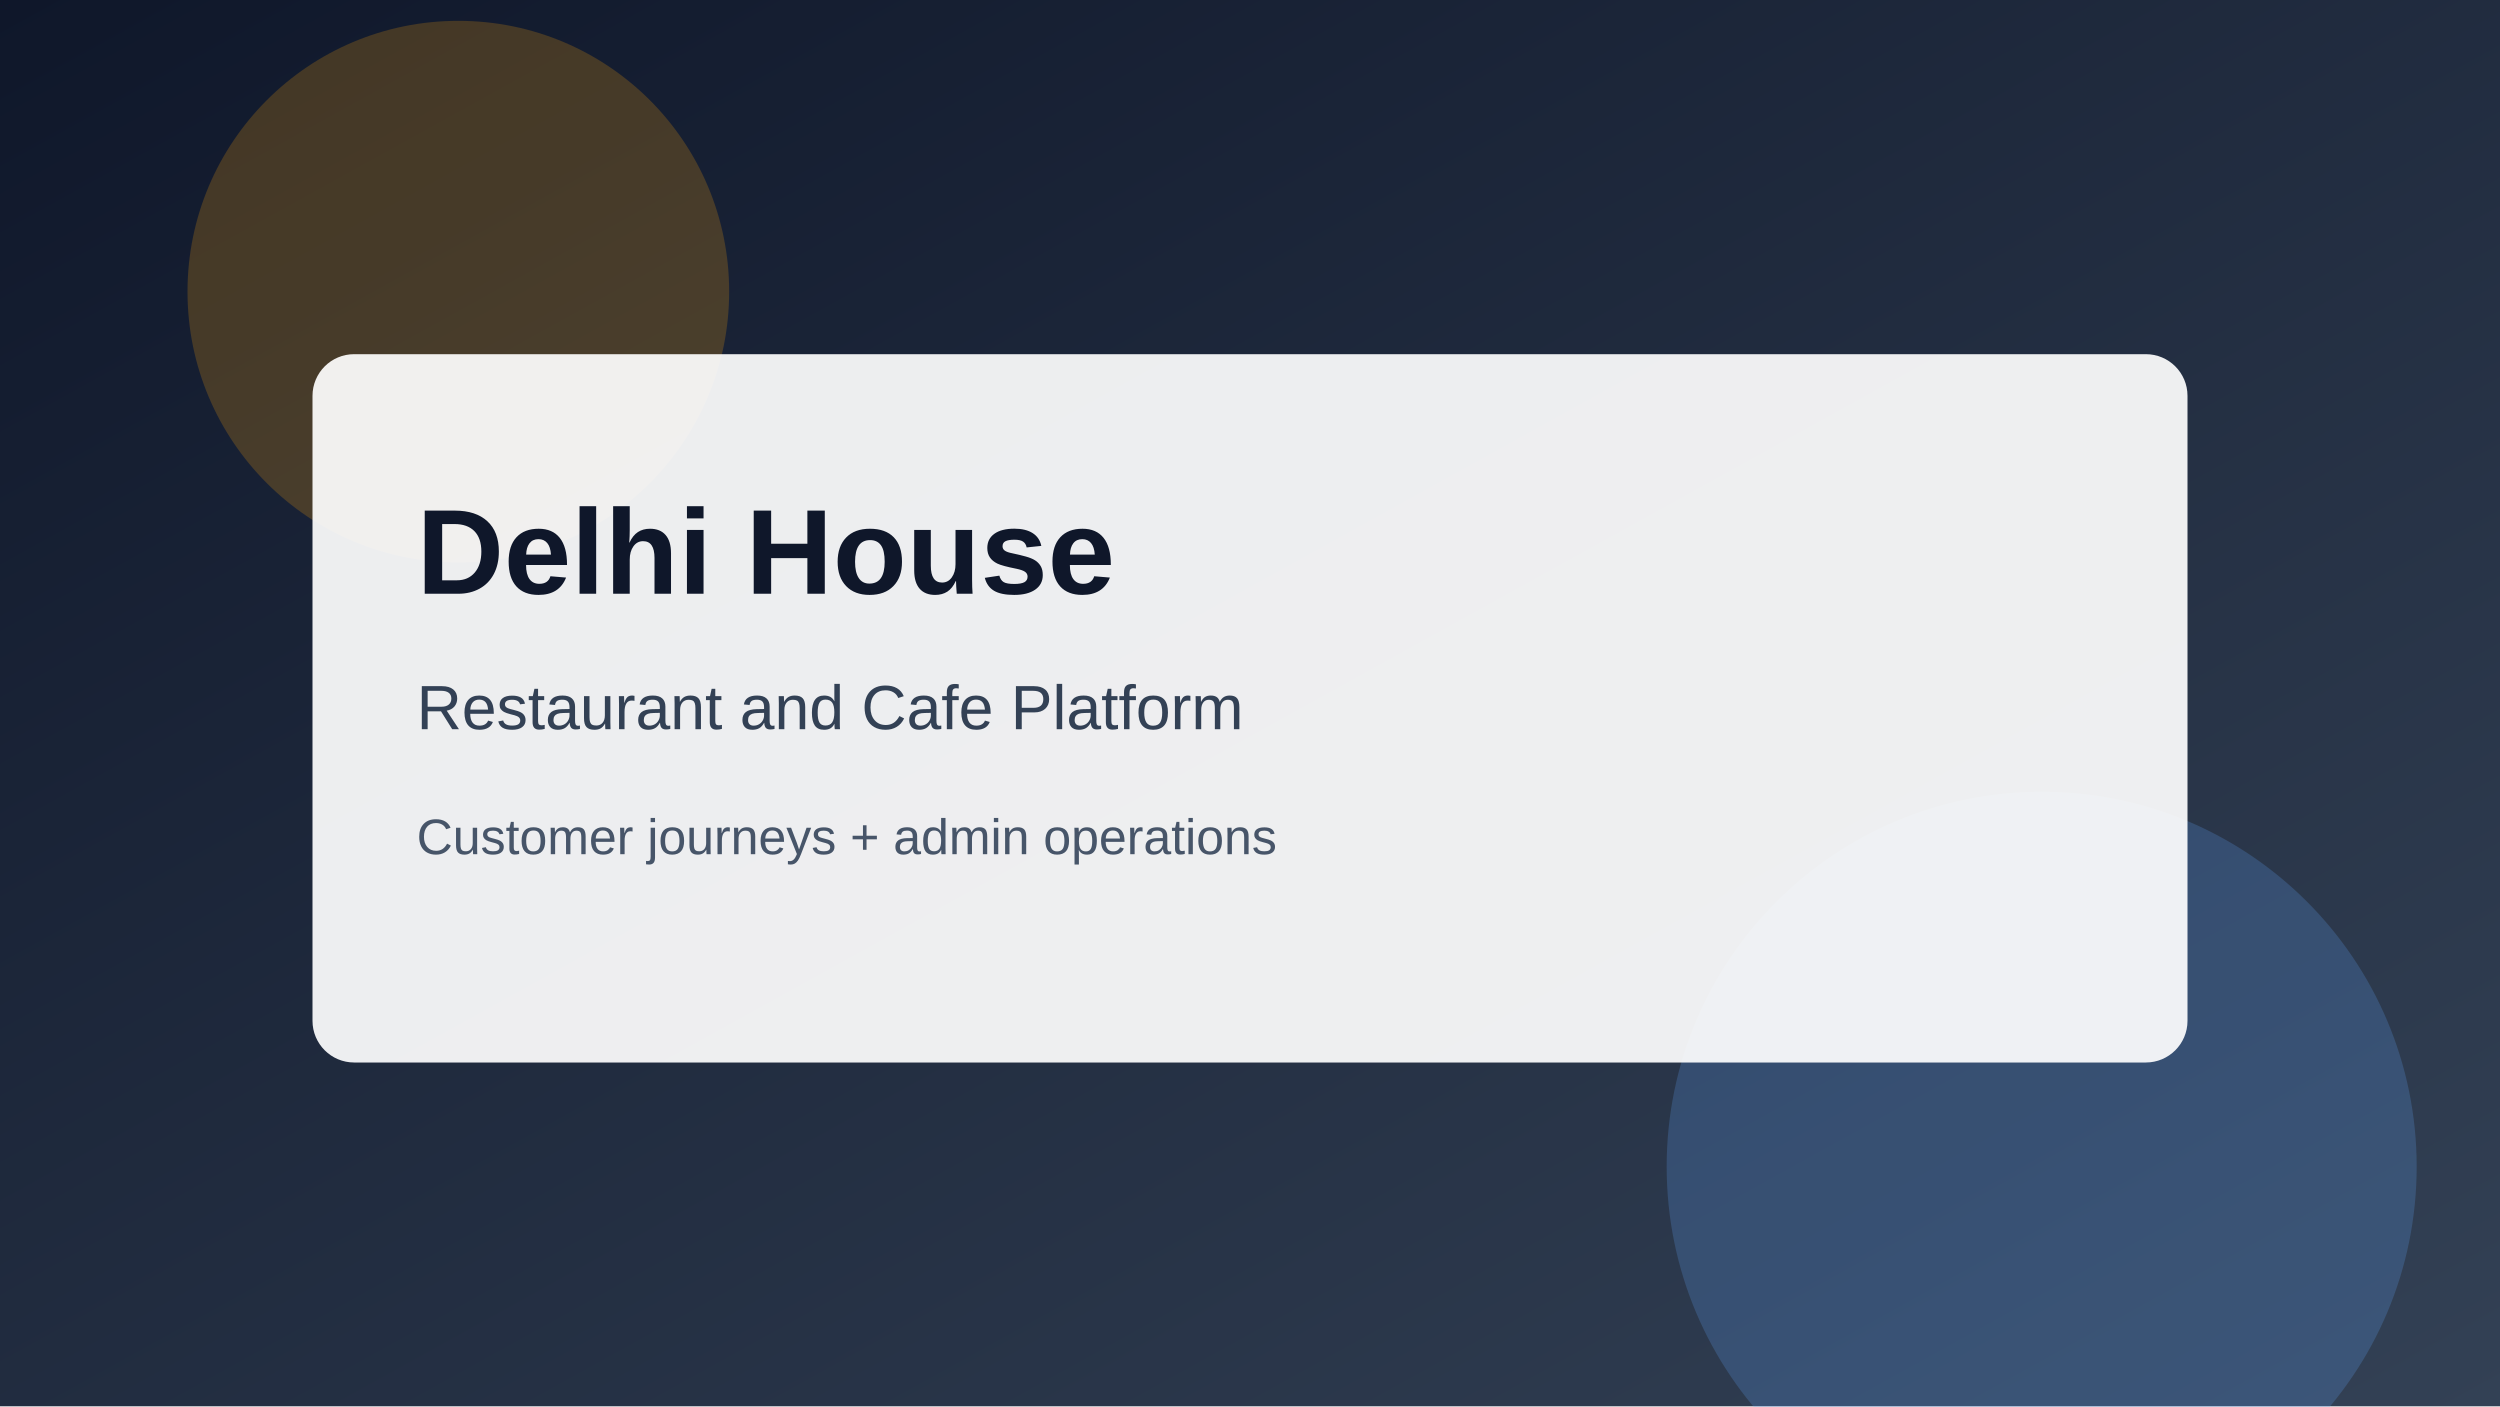
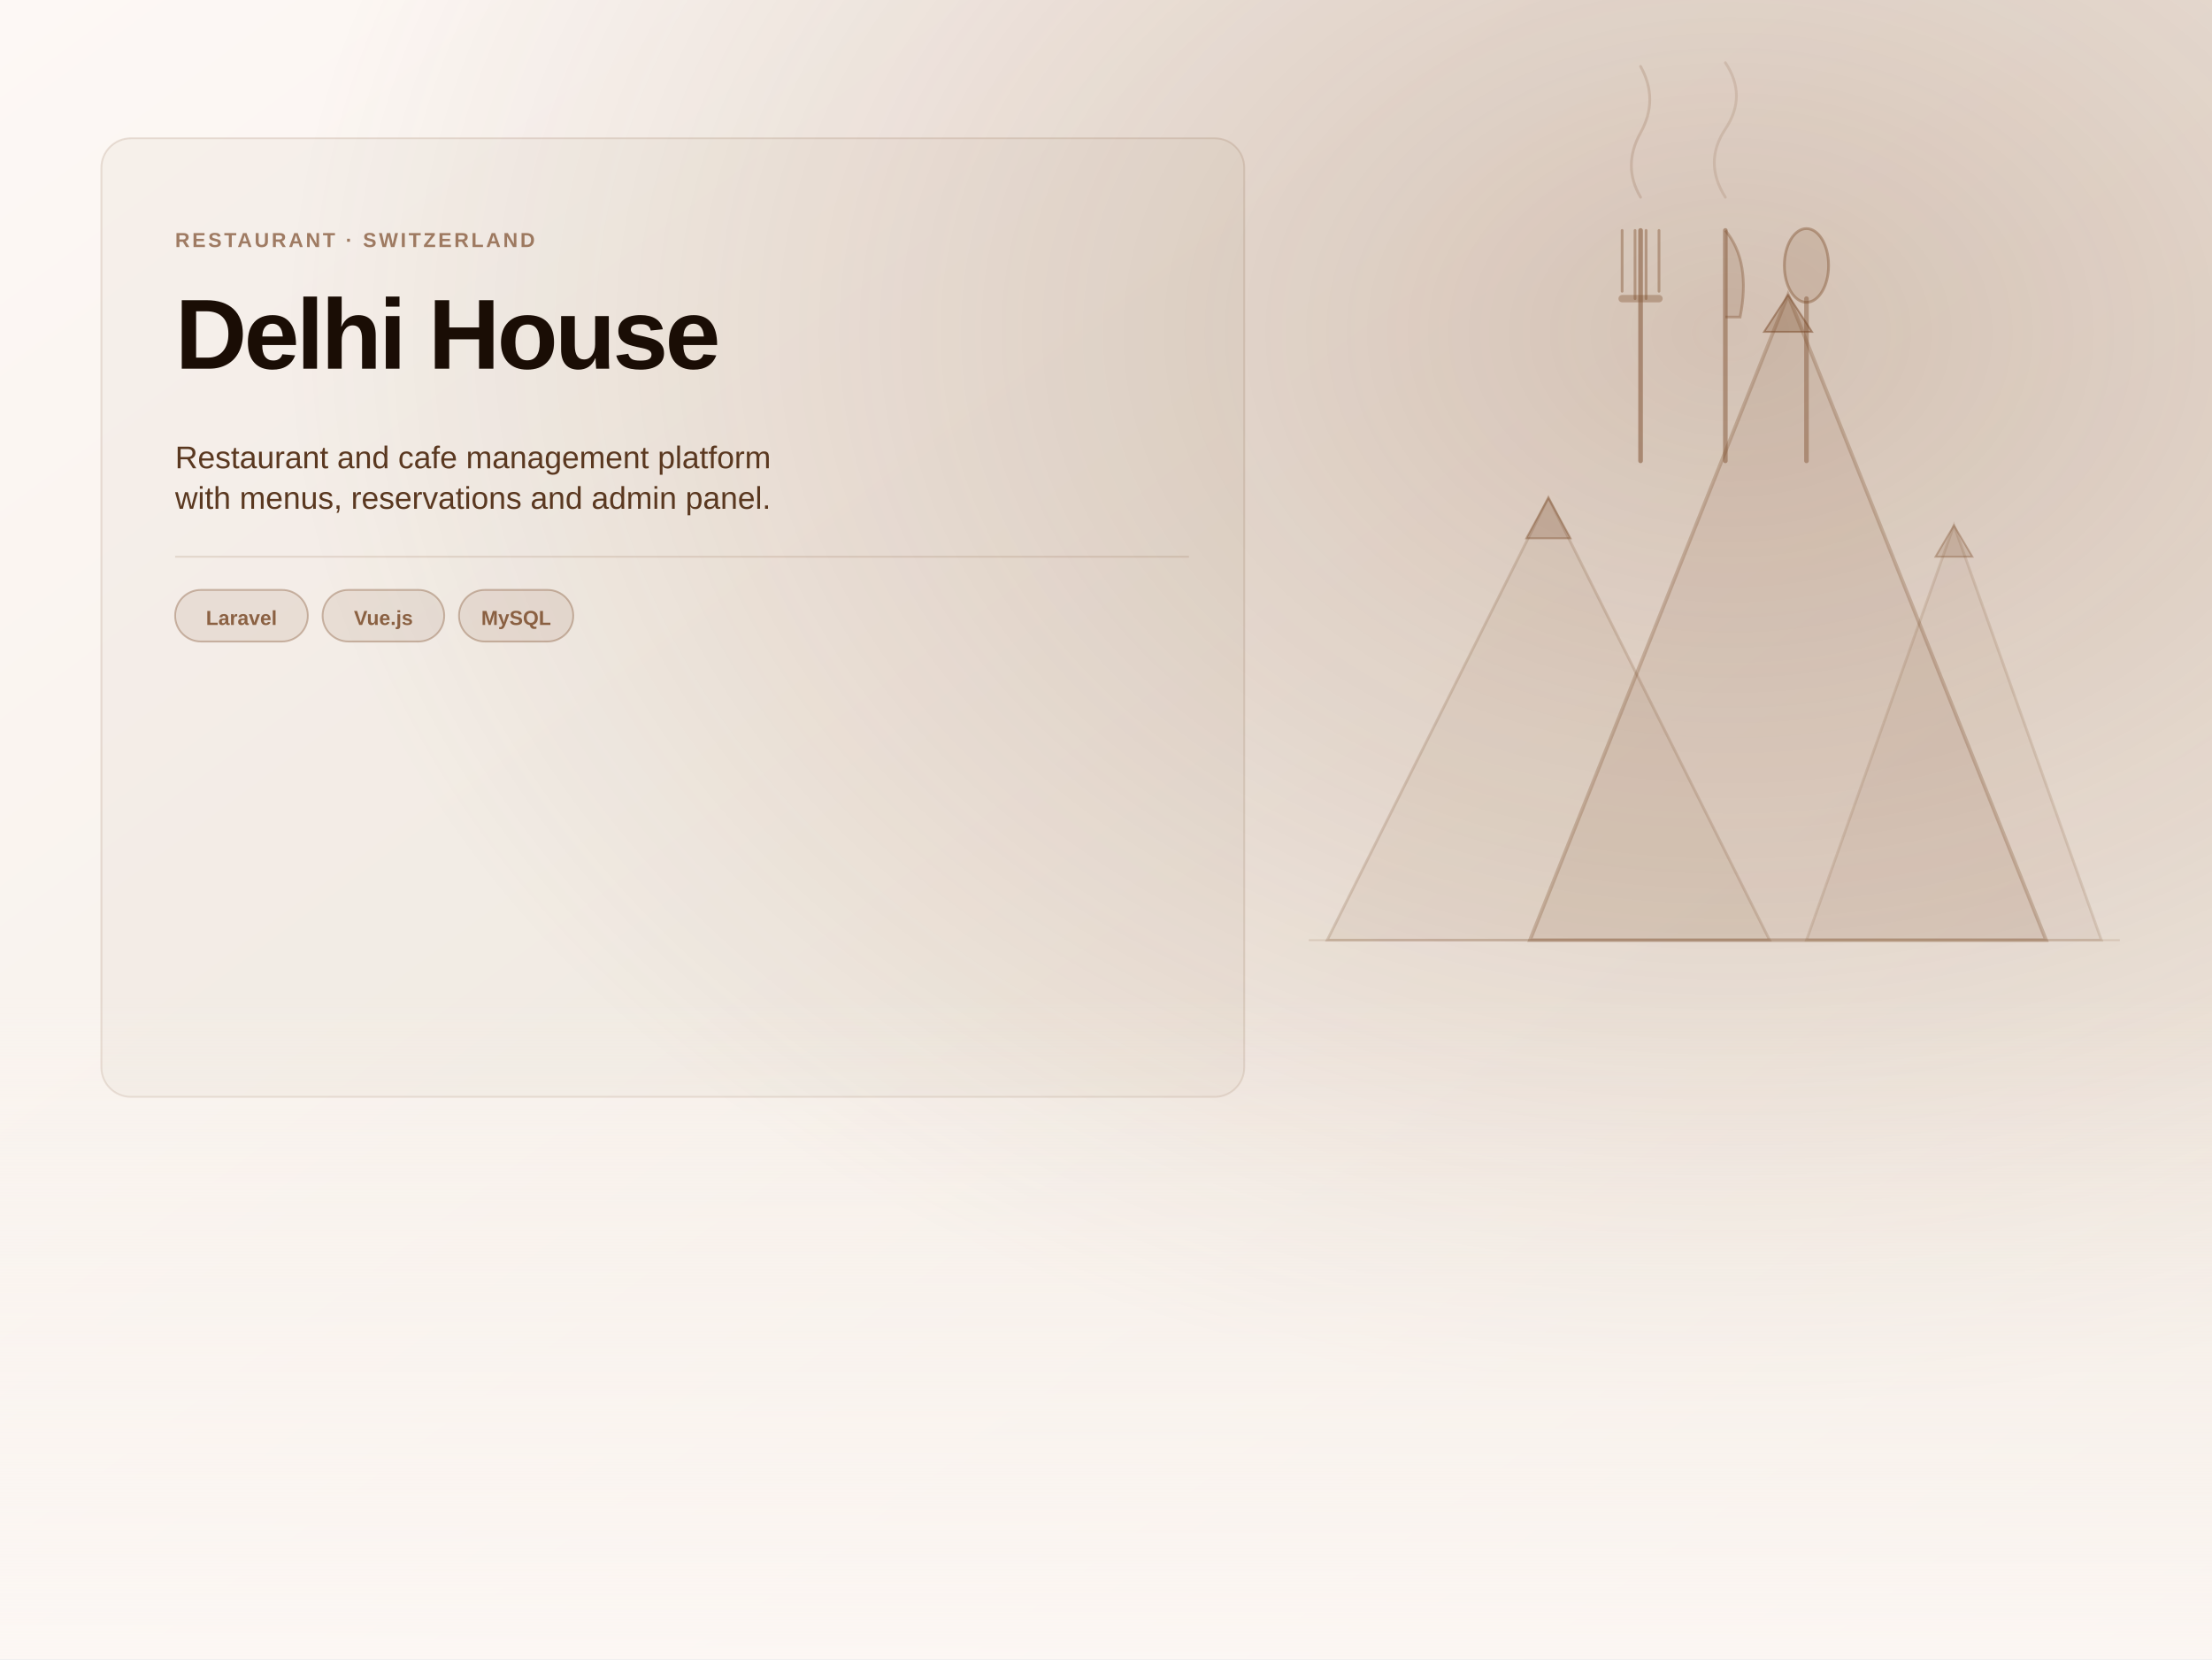
- <svg xmlns="http://www.w3.org/2000/svg" width="1200" height="675" viewBox="0 0 1200 675" role="img" aria-labelledby="t d">
+ <svg xmlns="http://www.w3.org/2000/svg" viewBox="0 0 1200 900" role="img">
  <defs>
-     <linearGradient id="g" x1="0" y1="0" x2="1" y2="1">
-       <stop offset="0%" stop-color="#0f172a" />
-       <stop offset="100%" stop-color="#334155" />
+     <linearGradient id="bg" x1="0" y1="0" x2="1" y2="1">
+       <stop offset="0%" stop-color="#fdf8f5" />
+       <stop offset="100%" stop-color="#f0e8df" />
+     </linearGradient>
+     <radialGradient id="gl" cx="78%" cy="20%" r="65%">
+       <stop offset="0%" stop-color="#7b4b2a" stop-opacity="0.28" />
+       <stop offset="100%" stop-color="#7b4b2a" stop-opacity="0" />
+     </radialGradient>
+     <linearGradient id="fd" x1="0" y1="0" x2="0" y2="1">
+       <stop offset="0%" stop-color="#fdf8f5" stop-opacity="0" />
+       <stop offset="100%" stop-color="#fdf8f5" stop-opacity="0.88" />
    </linearGradient>
  </defs>
-   <rect width="1200" height="675" fill="url(#g)" />
-   <circle cx="220" cy="140" r="130" fill="#f59e0b" opacity="0.22" />
-   <circle cx="980" cy="560" r="180" fill="#60a5fa" opacity="0.22" />
-   <rect x="150" y="170" width="900" height="340" rx="20" fill="#ffffff" opacity="0.92" />
-   <text x="200" y="285" fill="#0f172a" font-family="Segoe UI, Arial, sans-serif" font-size="58" font-weight="700">Delhi House</text>
-   <text x="200" y="350" fill="#334155" font-family="Segoe UI, Arial, sans-serif" font-size="30">Restaurant and Cafe Platform</text>
-   <text x="200" y="410" fill="#475569" font-family="Segoe UI, Arial, sans-serif" font-size="24">Customer journeys + admin operations</text>
+   <rect width="1200" height="900" fill="url(#bg)" />
+   <rect width="1200" height="900" fill="url(#gl)" />
+   <polygon points="720,510 840,270 960,510" fill="#7b4b2a" fill-opacity="0.07" stroke="#7b4b2a" stroke-opacity="0.2" stroke-width="1.5" />
+   <polygon points="830,510 970,160 1110,510" fill="#7b4b2a" fill-opacity="0.1" stroke="#7b4b2a" stroke-opacity="0.28" stroke-width="2" />
+   <polygon points="980,510 1060,285 1140,510" fill="#7b4b2a" fill-opacity="0.06" stroke="#7b4b2a" stroke-opacity="0.16" stroke-width="1.5" />
+   <polygon points="828,292 840,270 852,292" fill="#7b4b2a" fill-opacity="0.22" stroke="#7b4b2a" stroke-opacity="0.4" stroke-width="1" />
+   <polygon points="957,180 970,160 983,180" fill="#7b4b2a" fill-opacity="0.28" stroke="#7b4b2a" stroke-opacity="0.5" stroke-width="1" />
+   <polygon points="1050,302 1060,285 1070,302" fill="#7b4b2a" fill-opacity="0.18" stroke="#7b4b2a" stroke-opacity="0.35" stroke-width="1" />
+   <line x1="710" y1="510" x2="1150" y2="510" stroke="#7b4b2a" stroke-width="1" stroke-opacity="0.15" />
+   <line x1="890" y1="125" x2="890" y2="250" stroke="#7b4b2a" stroke-width="2.5" stroke-opacity="0.5" stroke-linecap="round" />
+   <line x1="880" y1="125" x2="880" y2="158" stroke="#7b4b2a" stroke-width="1.5" stroke-opacity="0.4" stroke-linecap="round" />
+   <line x1="887" y1="125" x2="887" y2="162" stroke="#7b4b2a" stroke-width="1.5" stroke-opacity="0.4" stroke-linecap="round" />
+   <line x1="893" y1="125" x2="893" y2="162" stroke="#7b4b2a" stroke-width="1.5" stroke-opacity="0.4" stroke-linecap="round" />
+   <line x1="900" y1="125" x2="900" y2="158" stroke="#7b4b2a" stroke-width="1.5" stroke-opacity="0.4" stroke-linecap="round" />
+   <rect x="878" y="160" width="24" height="4" rx="2" fill="#7b4b2a" fill-opacity="0.35" />
+   <line x1="936" y1="125" x2="936" y2="250" stroke="#7b4b2a" stroke-width="2.5" stroke-opacity="0.45" stroke-linecap="round" />
+   <path d="M 936,125 Q 950,142 944,172 L 936,172" fill="#7b4b2a" fill-opacity="0.15" stroke="#7b4b2a" stroke-width="1.5" stroke-opacity="0.35" />
+   <line x1="980" y1="162" x2="980" y2="250" stroke="#7b4b2a" stroke-width="2.5" stroke-opacity="0.42" stroke-linecap="round" />
+   <ellipse cx="980" cy="144" rx="12" ry="20" fill="#7b4b2a" fill-opacity="0.14" stroke="#7b4b2a" stroke-width="1.5" stroke-opacity="0.4" />
+   <path d="M 890,107 Q 880,90 890,72 Q 900,54 890,36" fill="none" stroke="#7b4b2a" stroke-width="1.5" stroke-opacity="0.18" stroke-linecap="round" />
+   <path d="M 936,107 Q 924,88 936,70 Q 948,52 936,34" fill="none" stroke="#7b4b2a" stroke-width="1.5" stroke-opacity="0.15" stroke-linecap="round" />
+   <rect x="55" y="75" width="620" height="520" rx="16" fill="#7b4b2a" fill-opacity="0.04" stroke="#7b4b2a" stroke-opacity="0.15" stroke-width="1" />
+   <text x="95" y="134" font-family="'Segoe UI',Arial,sans-serif" font-size="11" font-weight="600" fill="#7b4b2a" fill-opacity="0.7" letter-spacing="0.12em">RESTAURANT · SWITZERLAND</text>
+   <text x="95" y="200" font-family="'Segoe UI',Arial,sans-serif" font-size="54" font-weight="700" fill="#1a0d05" letter-spacing="-0.03em">Delhi House</text>
+   <text x="95" y="254" font-family="'Segoe UI',Arial,sans-serif" font-size="17" font-weight="400" fill="#5a3820" fill-opacity="1">Restaurant and cafe management platform</text>
+   <text x="95" y="276" font-family="'Segoe UI',Arial,sans-serif" font-size="17" font-weight="400" fill="#5a3820" fill-opacity="1">with menus, reservations and admin panel.</text>
+   <line x1="95" y1="302" x2="645" y2="302" stroke="#7b4b2a" stroke-opacity="0.15" stroke-width="1" />
+   <rect x="95" y="320" width="72" height="28" rx="14" fill="#7b4b2a" fill-opacity="0.1" stroke="#7b4b2a" stroke-opacity="0.35" stroke-width="1" />
+   <text x="131" y="339" text-anchor="middle" font-family="'Segoe UI',Arial,sans-serif" font-size="11" font-weight="600" fill="#7b4b2a" fill-opacity="0.85">Laravel</text>
+   <rect x="175" y="320" width="66" height="28" rx="14" fill="#7b4b2a" fill-opacity="0.1" stroke="#7b4b2a" stroke-opacity="0.35" stroke-width="1" />
+   <text x="208" y="339" text-anchor="middle" font-family="'Segoe UI',Arial,sans-serif" font-size="11" font-weight="600" fill="#7b4b2a" fill-opacity="0.85">Vue.js</text>
+   <rect x="249" y="320" width="62" height="28" rx="14" fill="#7b4b2a" fill-opacity="0.1" stroke="#7b4b2a" stroke-opacity="0.35" stroke-width="1" />
+   <text x="280" y="339" text-anchor="middle" font-family="'Segoe UI',Arial,sans-serif" font-size="11" font-weight="600" fill="#7b4b2a" fill-opacity="0.85">MySQL</text>
+   <rect x="0" y="540" width="1200" height="360" fill="url(#fd)" />
</svg>
